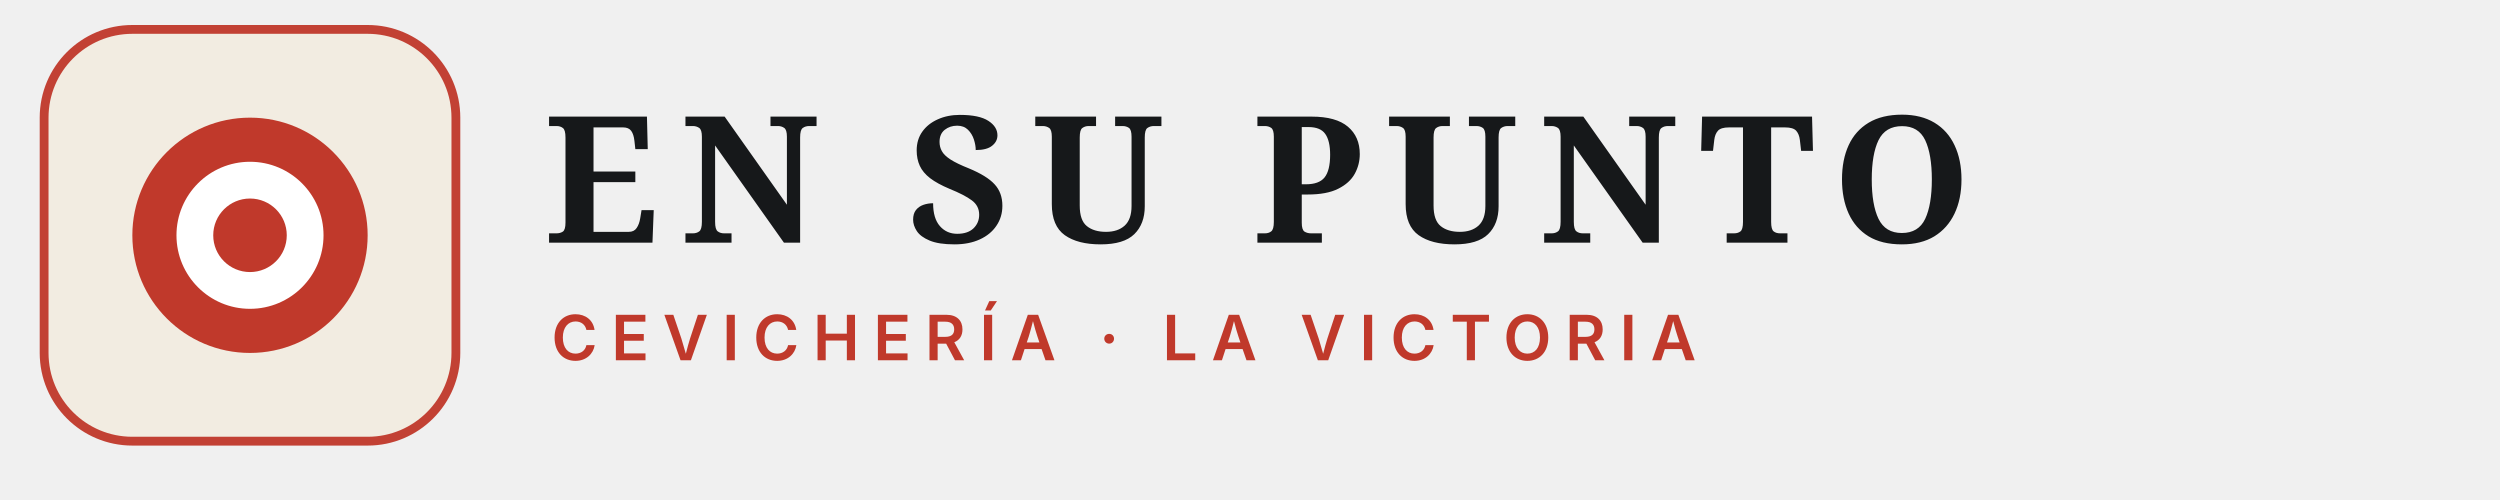
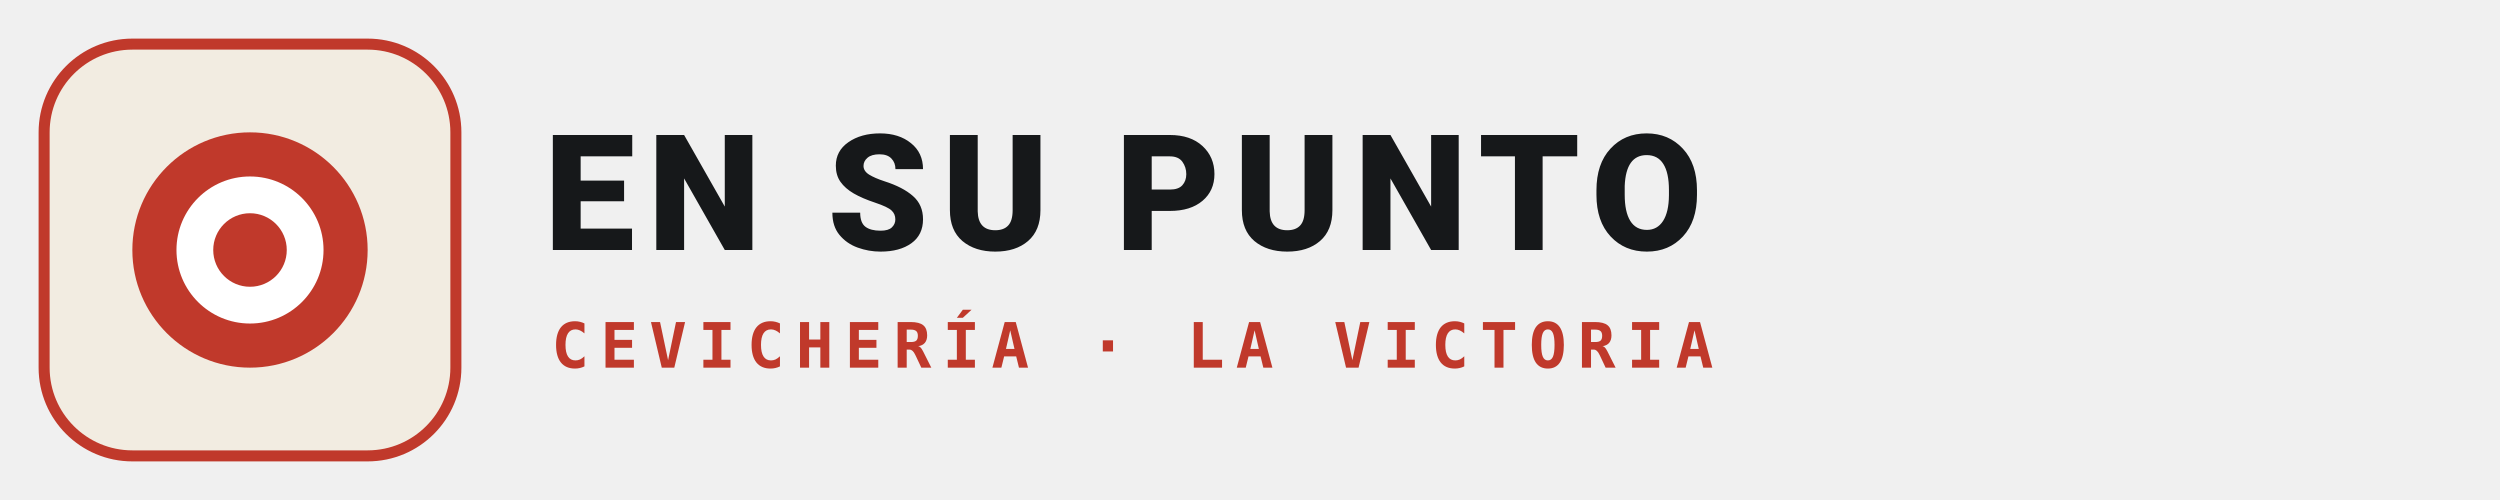
<svg xmlns="http://www.w3.org/2000/svg" viewBox="0 0 340 68" width="340" height="68">
  <defs>
    <style>
-       .brand-title { font-family: 'Cormorant Garamond', 'Cinzel', 'Playfair Display', Georgia, serif; font-size: 24px; font-weight: 700; letter-spacing: 0.12em; fill: #16181A; }
-       .brand-sub { font-family: 'JetBrains Mono', 'DM Sans', -apple-system, monospace; font-size: 8.5px; font-weight: 600; letter-spacing: 0.22em; fill: #C0392B; }
+       .brand-title { font-family: 'DM Sans', -apple-system, BlinkMacSystemFont, 'Segoe UI', Roboto, Helvetica, Arial, sans-serif; font-size: 22px; font-weight: 800; letter-spacing: 0.08em; fill: #16181A; }
+       .brand-sub { font-family: 'JetBrains Mono', 'DM Sans', monospace, sans-serif; font-size: 8.5px; font-weight: 600; letter-spacing: 0.18em; fill: #C0392B; }
    </style>
  </defs>
-   <g transform="translate(6, 4)">
-     <rect x="0" y="0" width="56" height="56" rx="12" fill="#F2ECE1" stroke="#C0392B" stroke-width="1.2" opacity="0.95" />
+   <g transform="translate(6, 6)">
+     <rect x="0" y="0" width="56" height="56" rx="12" fill="#F2ECE1" stroke="#C0392B" stroke-width="1.5" />
    <g transform="translate(-2, -4)">
      <circle cx="30" cy="32" r="16" fill="#C0392B" />
      <circle cx="30" cy="32" r="10" fill="#FFFFFF" />
      <circle cx="30" cy="32" r="5" fill="#C0392B" />
    </g>
  </g>
-   <g transform="translate(74, 33)">
+   <g transform="translate(74, 34)">
    <text x="0" y="0" class="brand-title">EN SU PUNTO</text>
    <text x="1" y="16" class="brand-sub">CEVICHERÍA · LA VICTORIA</text>
  </g>
</svg>
